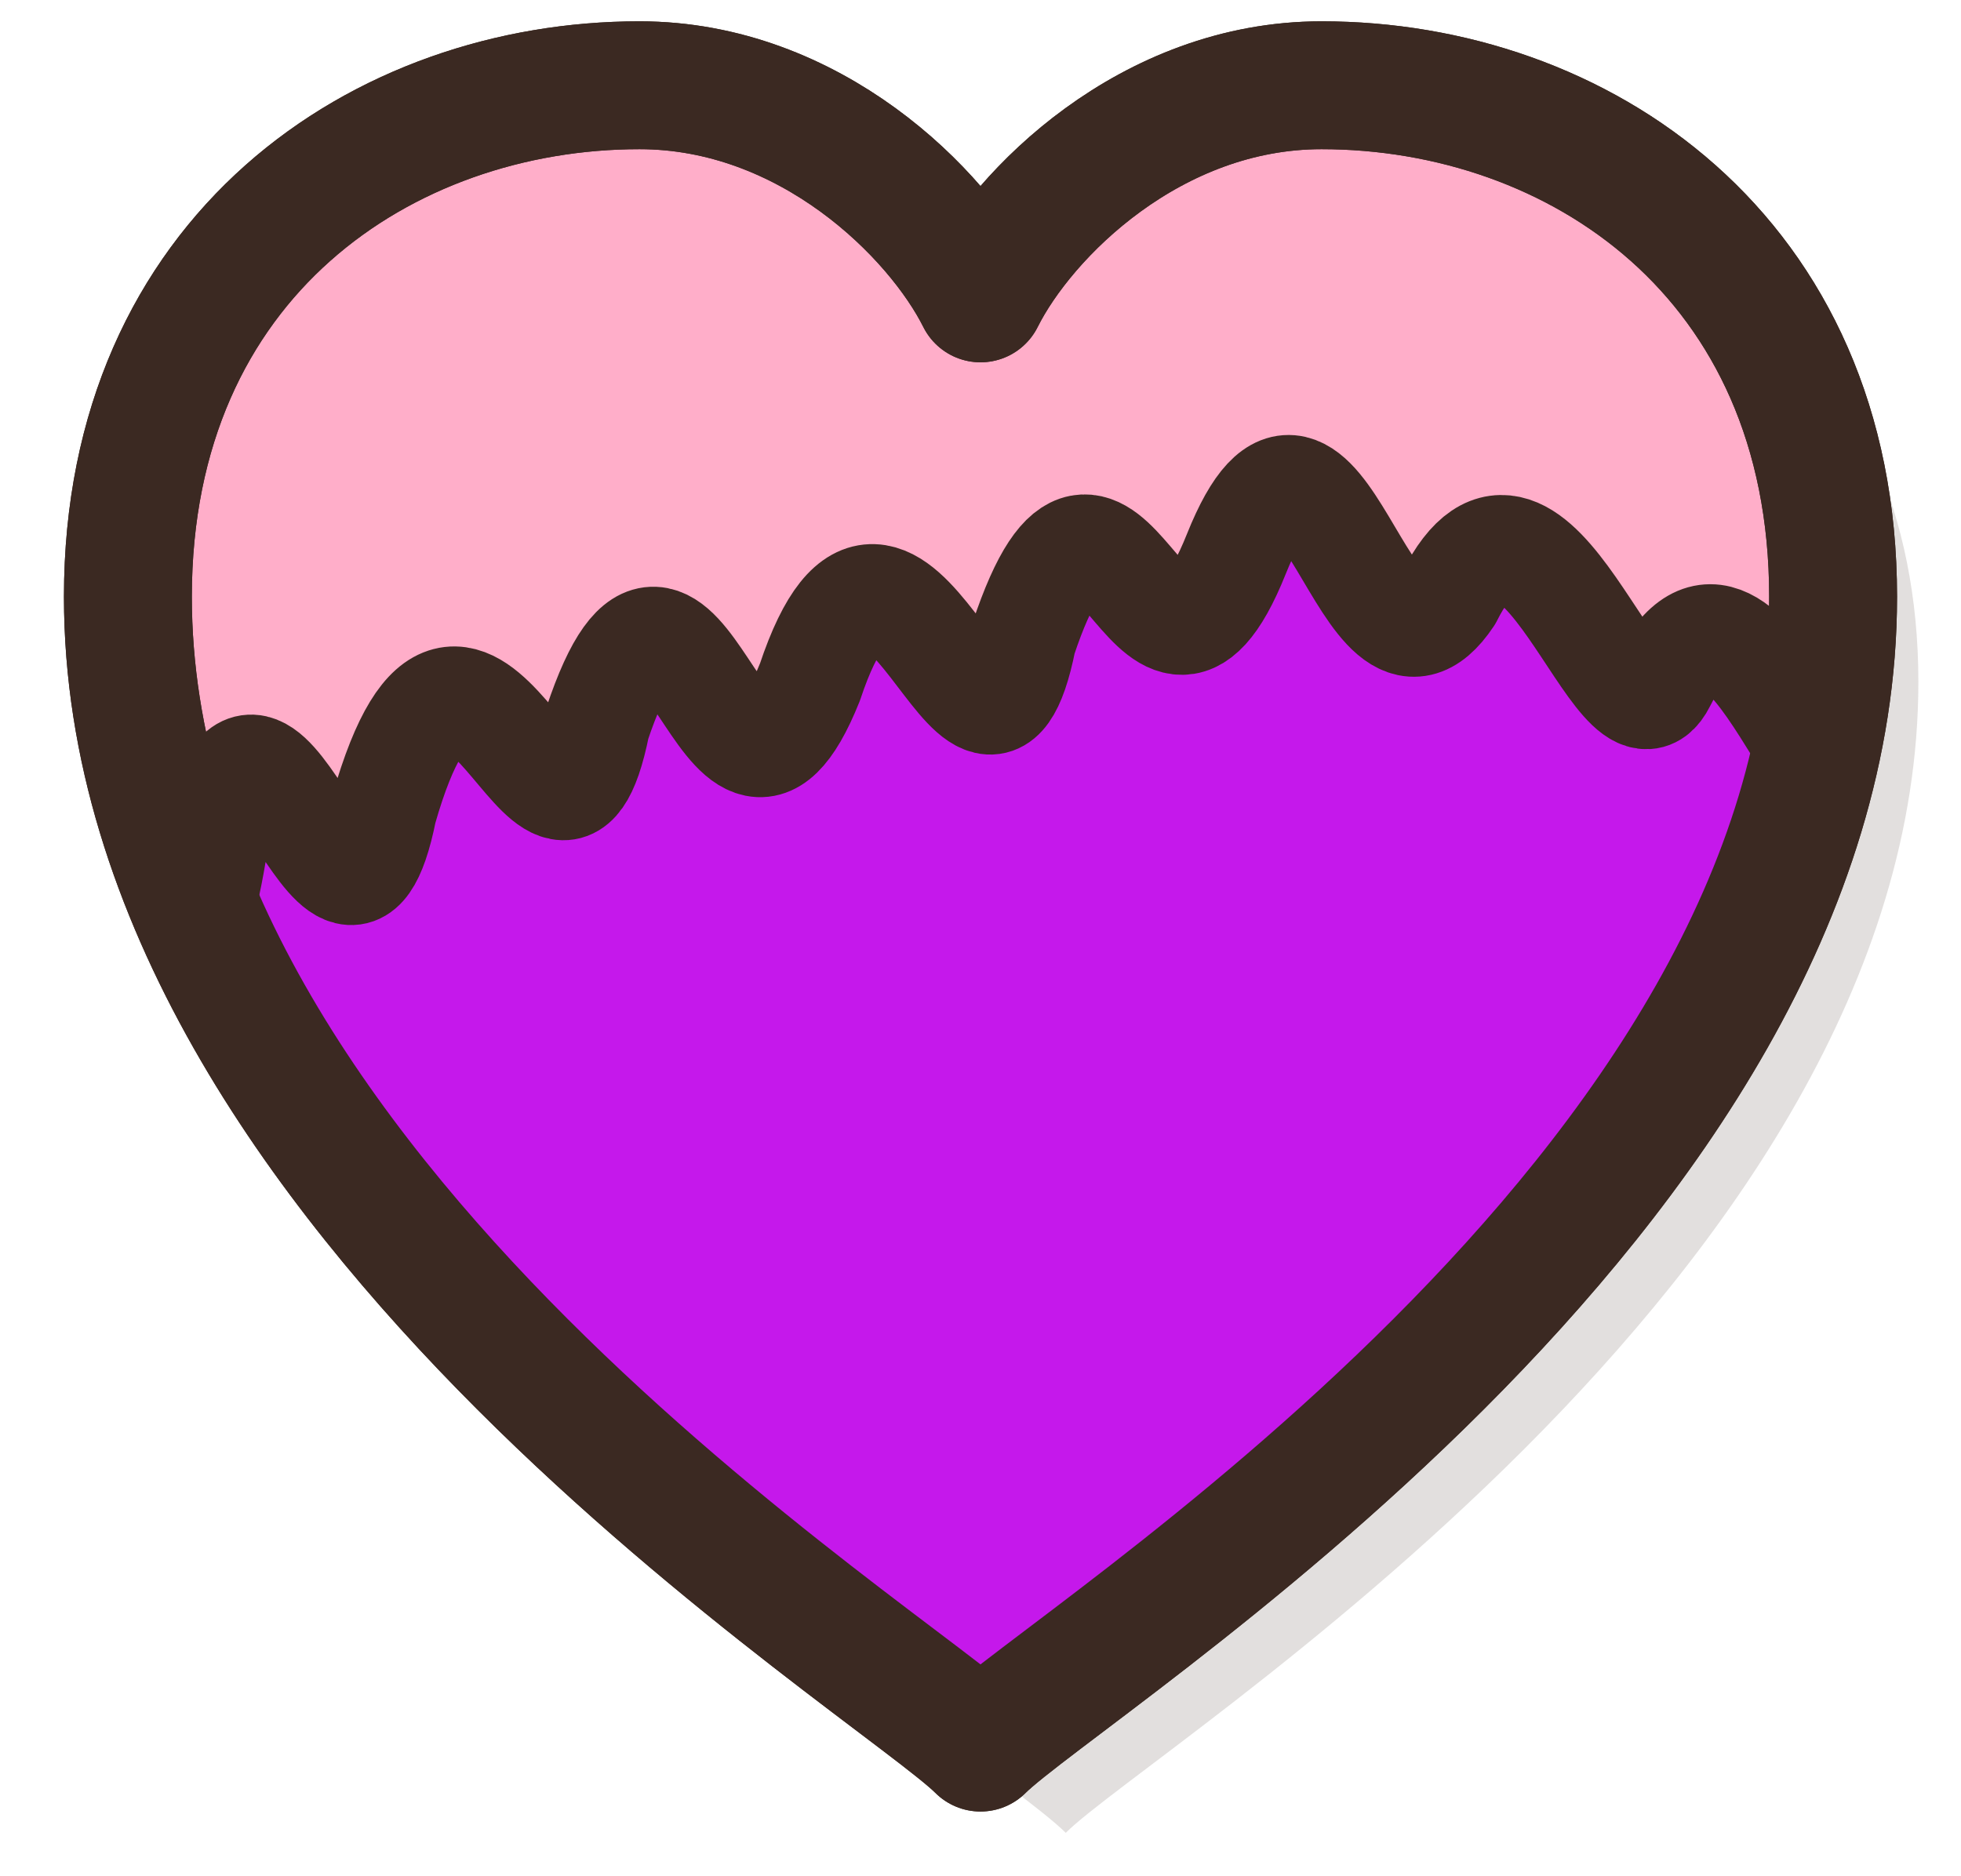
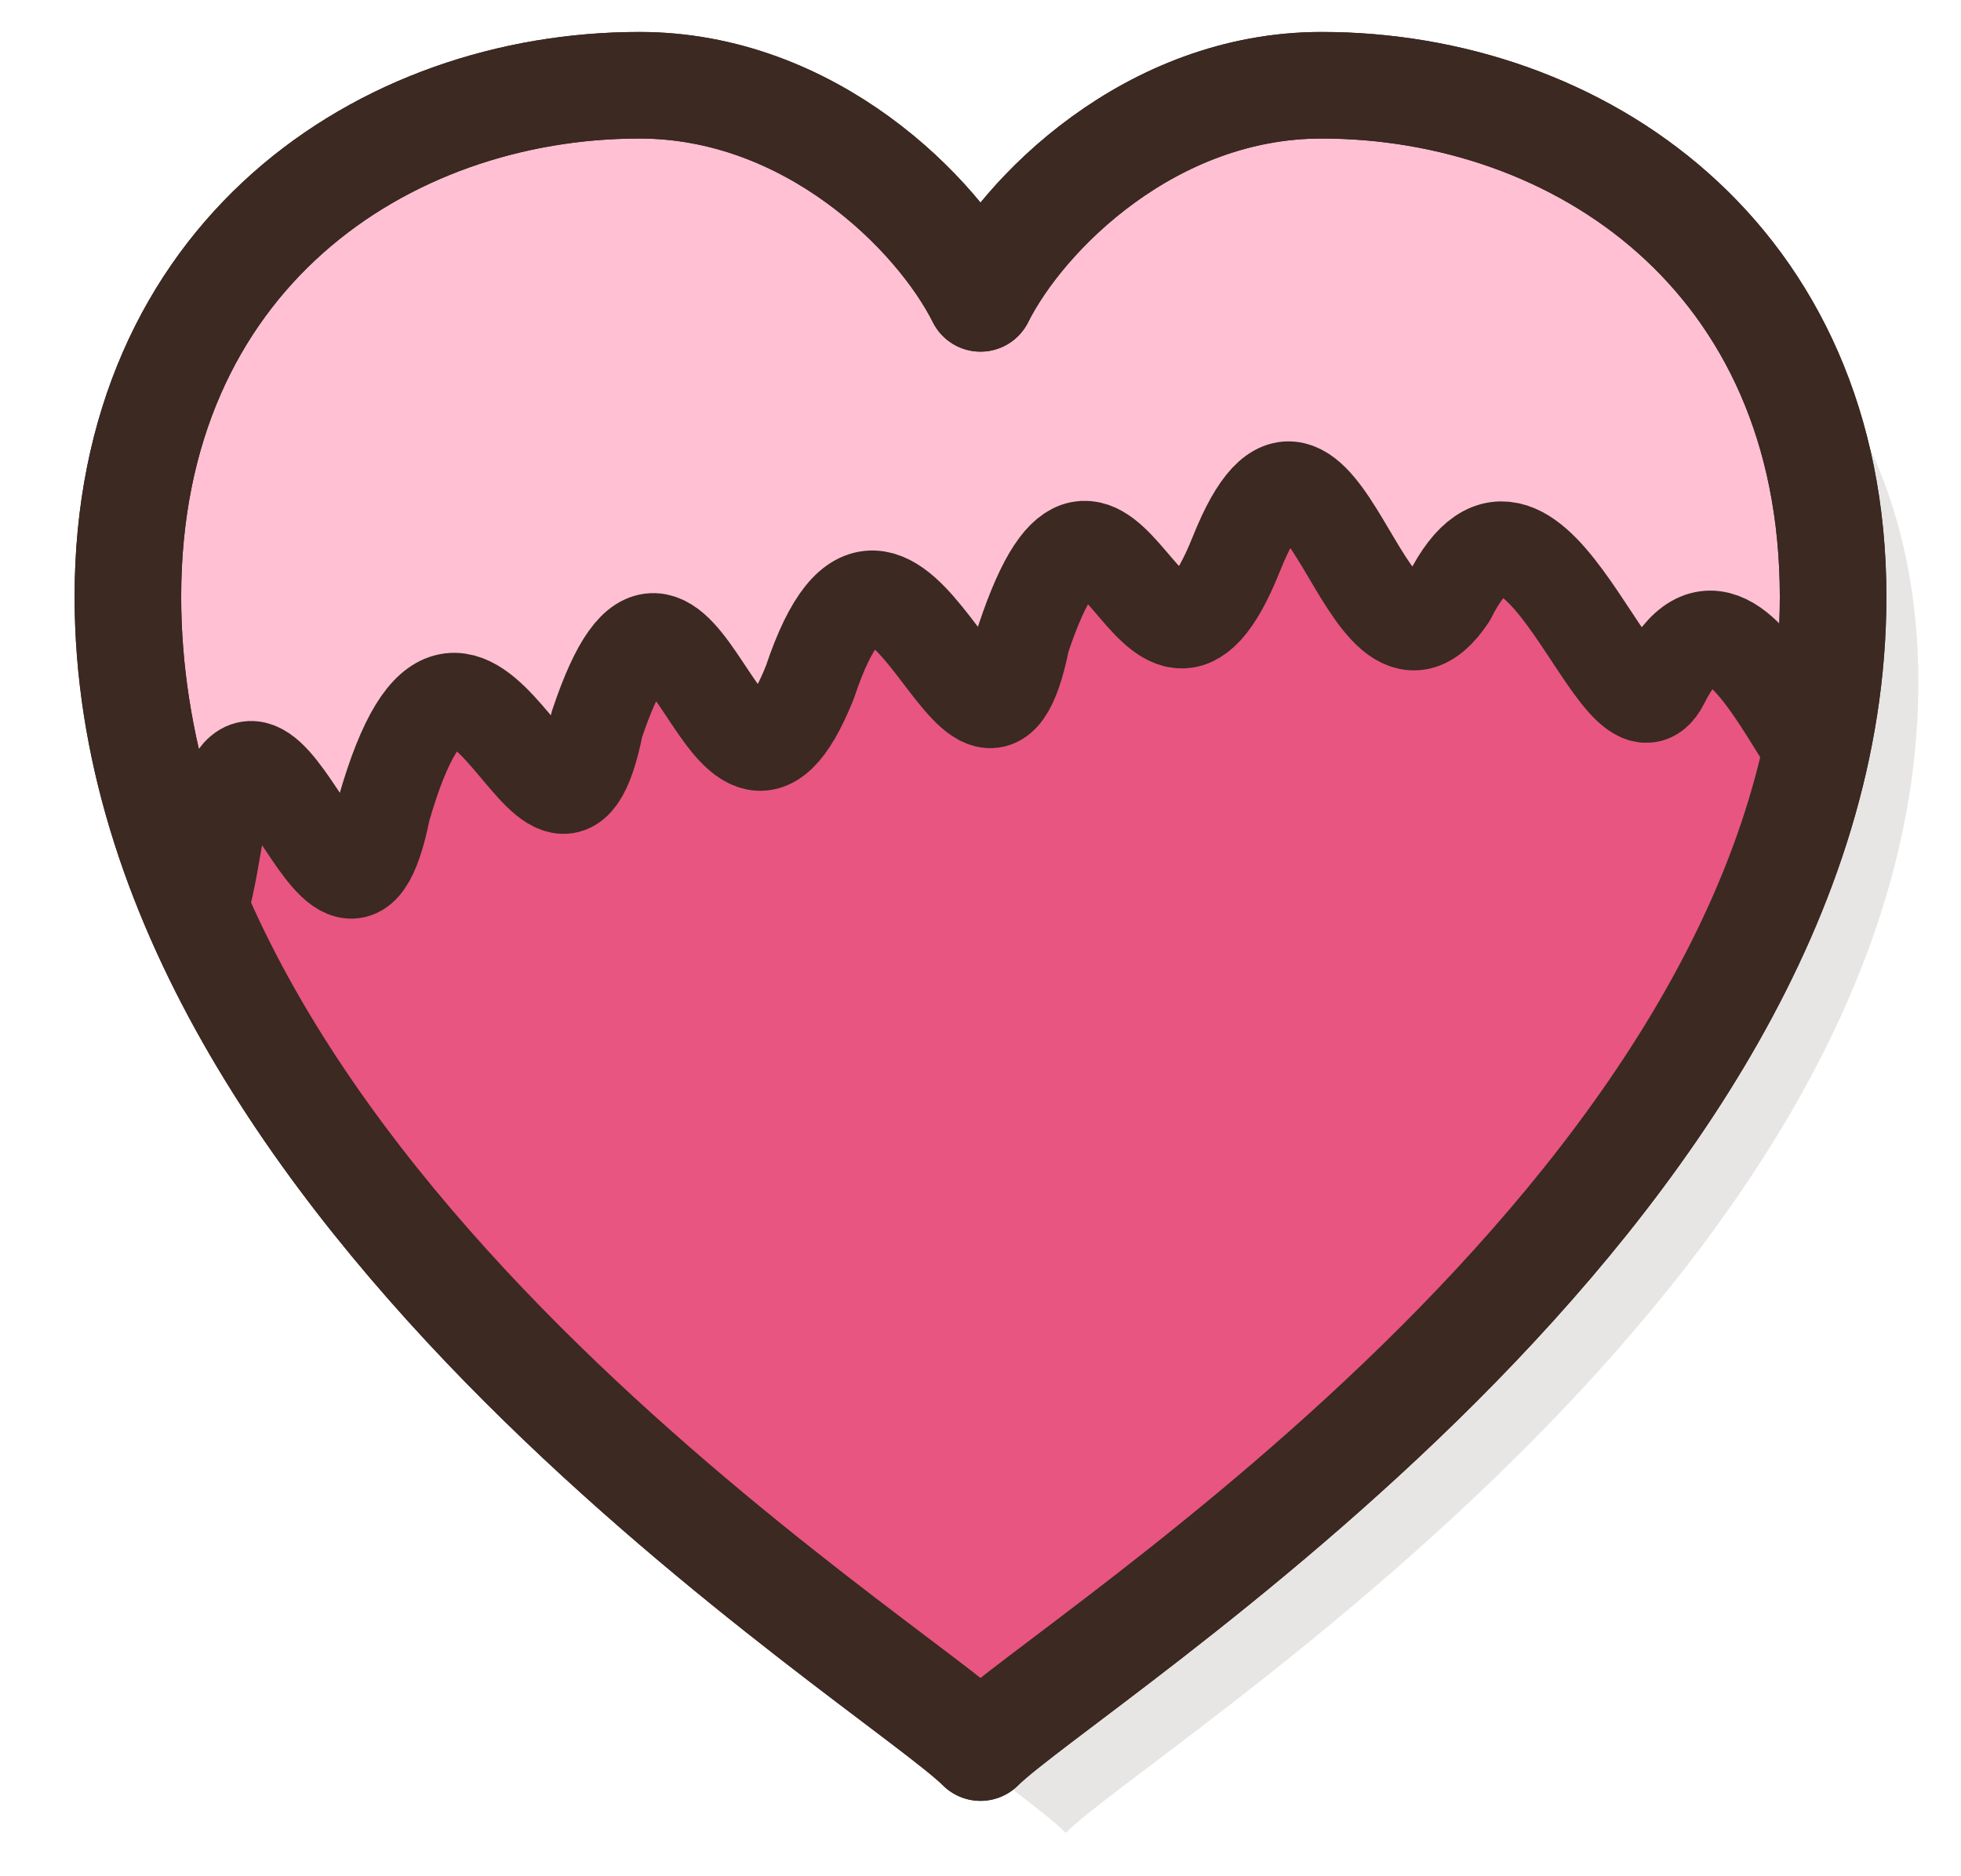
<svg xmlns="http://www.w3.org/2000/svg" width="46" height="44" viewBox="0 0 46 44" fill="none">
  <defs>
-     <clipPath id="heart-clip">
+     <clipPath id="heart-clip-v9">
      <path d="M23 41 C21 39 3 28 3 14 C3 6 9 2 15 2 C19 2 22 5 23 7 C24 5 27 2 31 2 C37 2 43 6 43 14 C43 28 25 39 23 41 Z" />
    </clipPath>
  </defs>
-   <path d="M25 43 C23 41 5 30 5 16 C5 8 11 4 17 4 C21 4 24 7 25 9 C26 7 29 4 33 4 C39 4 45 8 45 16 C45 30 27 41 25 43 Z" fill="#3B2922" opacity="0.15" />
-   <path d="M23 41 C21 39 3 28 3 14 C3 6 9 2 15 2 C19 2 22 5 23 7 C24 5 27 2 31 2 C37 2 43 6 43 14 C43 28 25 39 23 41 Z" fill="#FFAEC9" stroke="#3B2922" stroke-width="3" stroke-linejoin="round" />
-   <g clip-path="url(#heart-clip)">
-     <path d="M0 45 L0 25 C2 21 4 26 5 20 C6 14 8 24 9 19 C11 12 13 22 14 17 C16 11 17 21 19 16 C21 10 23 20 24 15 C26 9 27 18 29 13 C31 8 32 17 34 14 C36 10 38 18 39 16 C41 12 43 21 44 18 C45 22 46 25 46 45 Z" fill="#C518EB" stroke="#3B2922" stroke-width="2.5" stroke-linejoin="round" />
+   <path d="M25 43 C23 41 5 30 5 16 C5 8 11 4 17 4 C21 4 24 7 25 9 C26 7 29 4 33 4 C39 4 45 8 45 16 C45 30 27 41 25 43 Z" fill="#3B2922" opacity="0.12" />
+   <path d="M23 41 C21 39 3 28 3 14 C3 6 9 2 15 2 C19 2 22 5 23 7 C24 5 27 2 31 2 C37 2 43 6 43 14 C43 28 25 39 23 41 Z" fill="#FFC0D3" stroke="#3B2922" stroke-width="2.5" stroke-linejoin="round" />
+   <g clip-path="url(#heart-clip-v9)">
+     <path d="M0 45 L0 25 C2 21 4 26 5 20 C6 14 8 24 9 19 C11 12 13 22 14 17 C16 11 17 21 19 16 C21 10 23 20 24 15 C26 9 27 18 29 13 C31 8 32 17 34 14 C36 10 38 18 39 16 C41 12 43 21 44 18 C45 22 46 25 46 45 Z" fill="#E85580" stroke="#3B2922" stroke-width="2.2" stroke-linejoin="round" />
  </g>
-   <path d="M23 41 C21 39 3 28 3 14 C3 6 9 2 15 2 C19 2 22 5 23 7 C24 5 27 2 31 2 C37 2 43 6 43 14 C43 28 25 39 23 41 Z" fill="none" stroke="#3B2922" stroke-width="3" stroke-linejoin="round" />
+   <path d="M23 41 C21 39 3 28 3 14 C3 6 9 2 15 2 C19 2 22 5 23 7 C24 5 27 2 31 2 C37 2 43 6 43 14 C43 28 25 39 23 41 Z" fill="none" stroke="#3B2922" stroke-width="2.5" stroke-linejoin="round" />
</svg>
